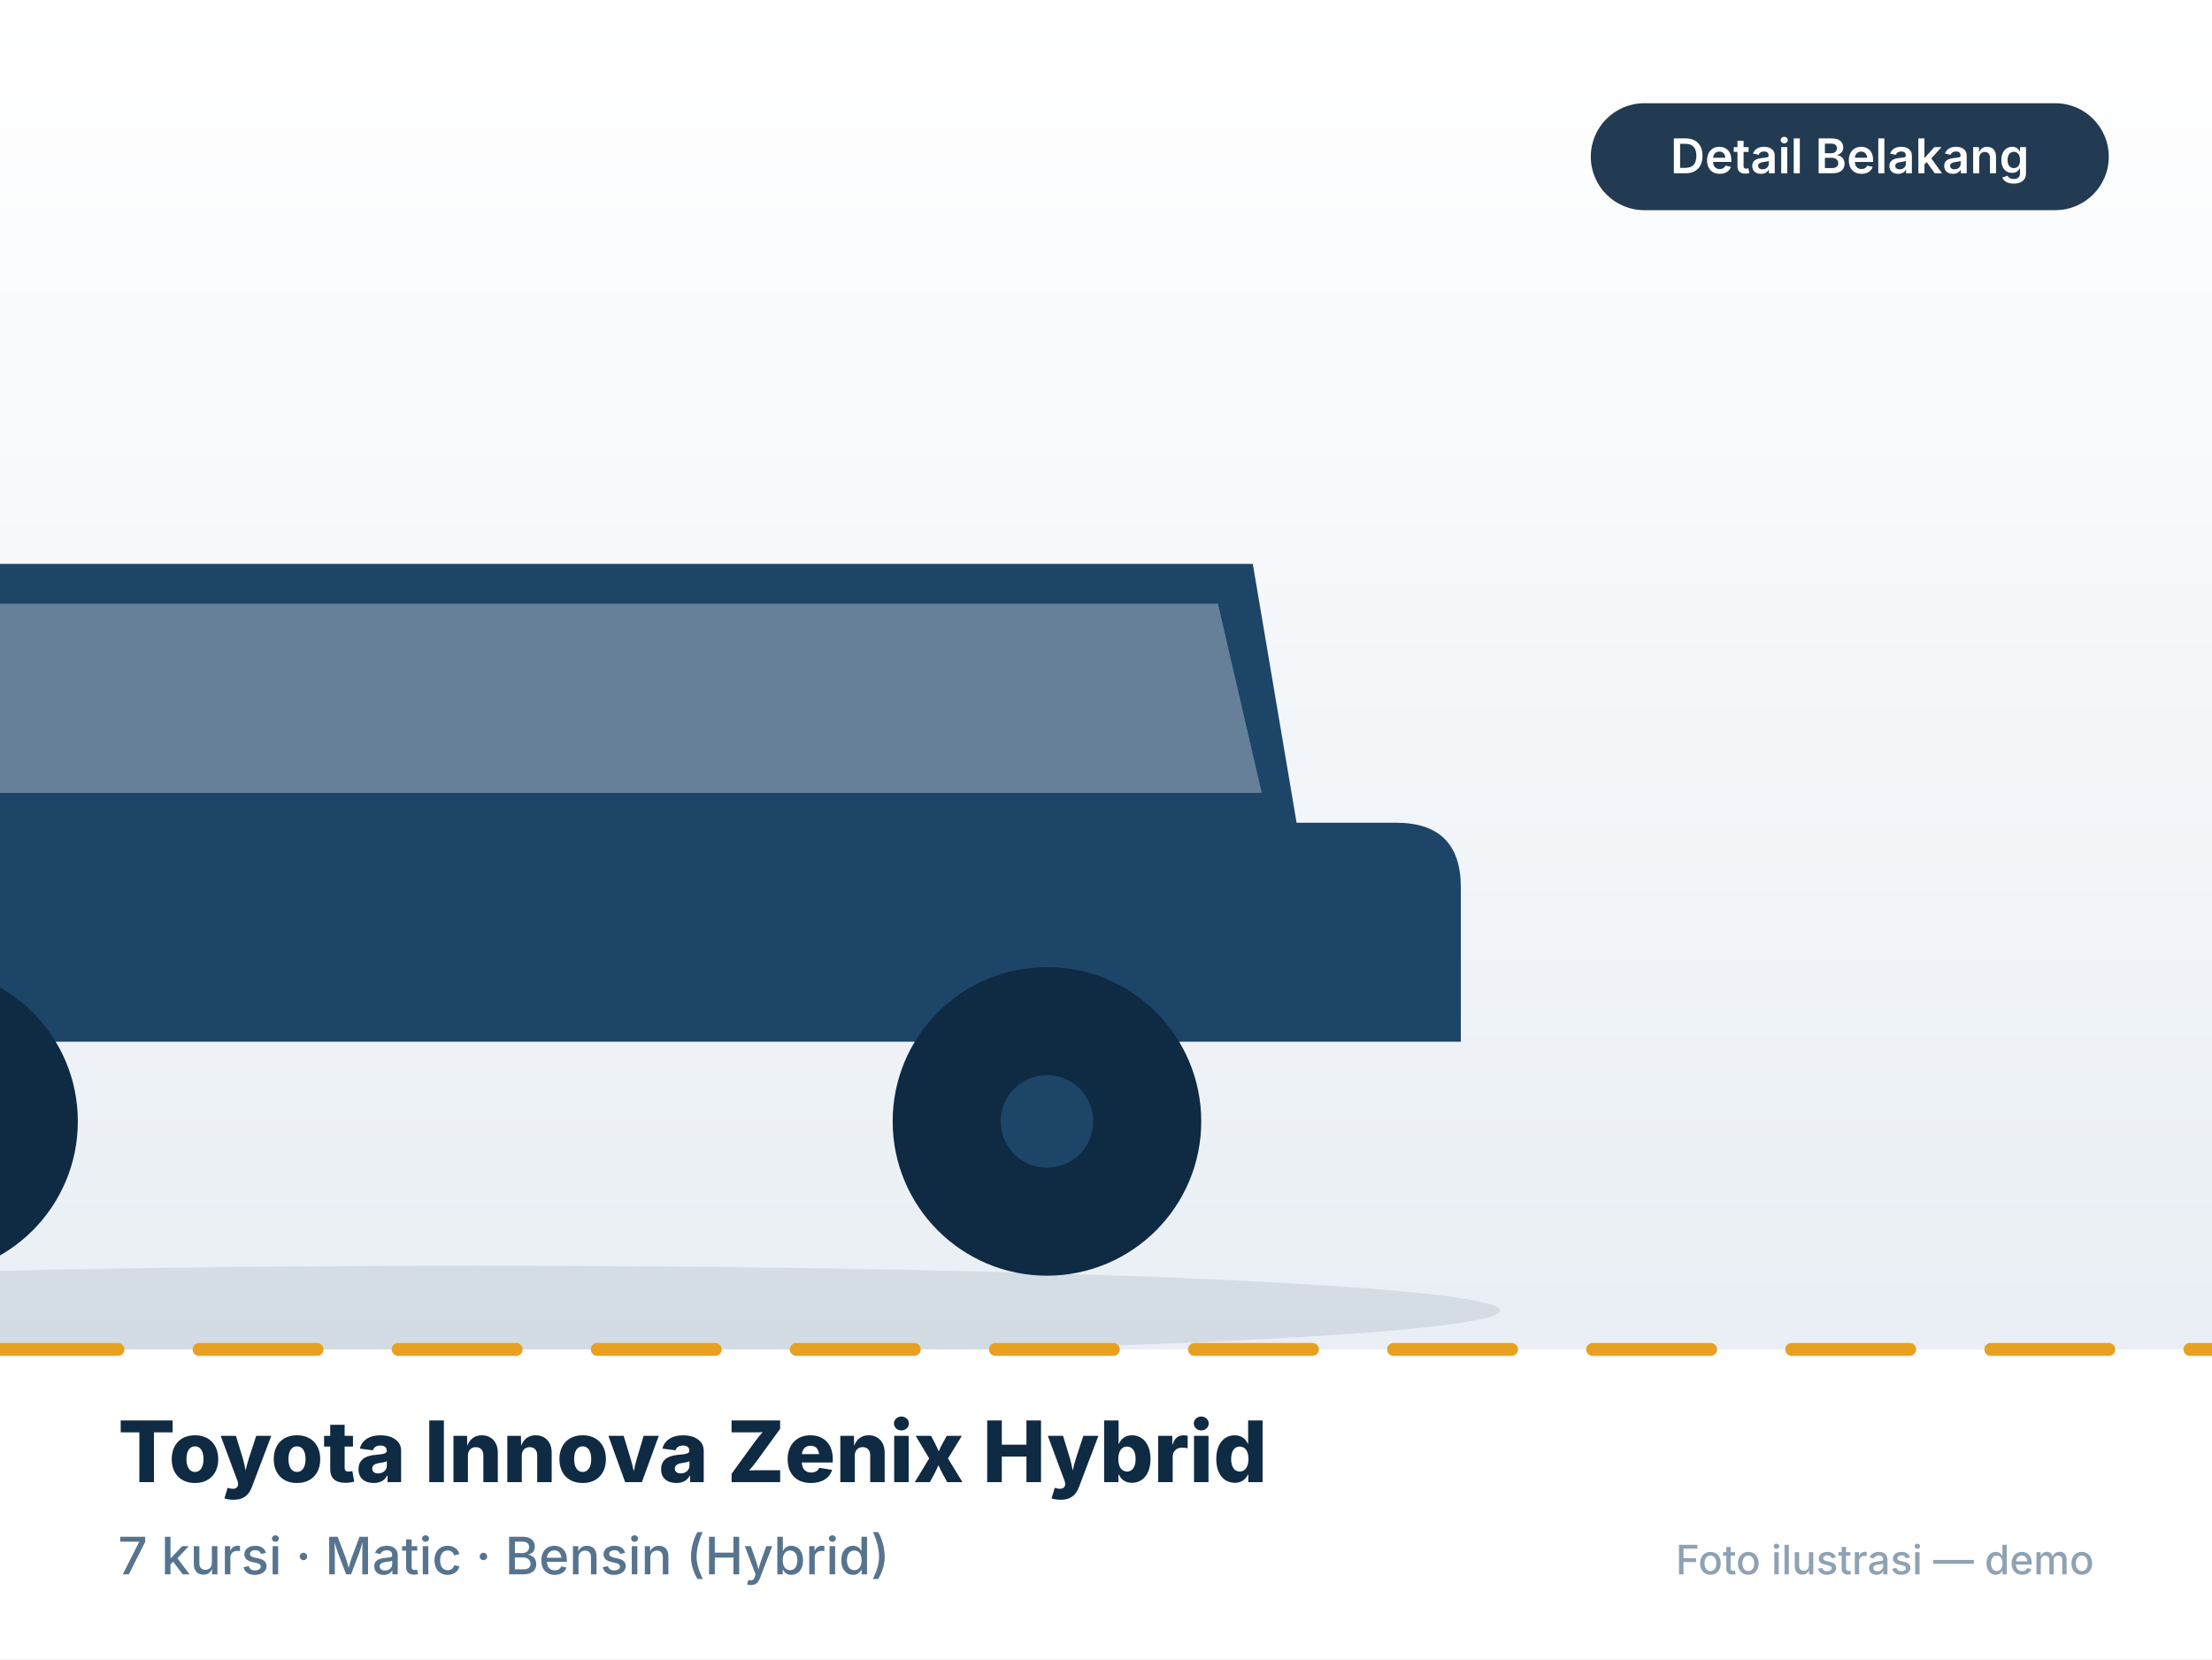
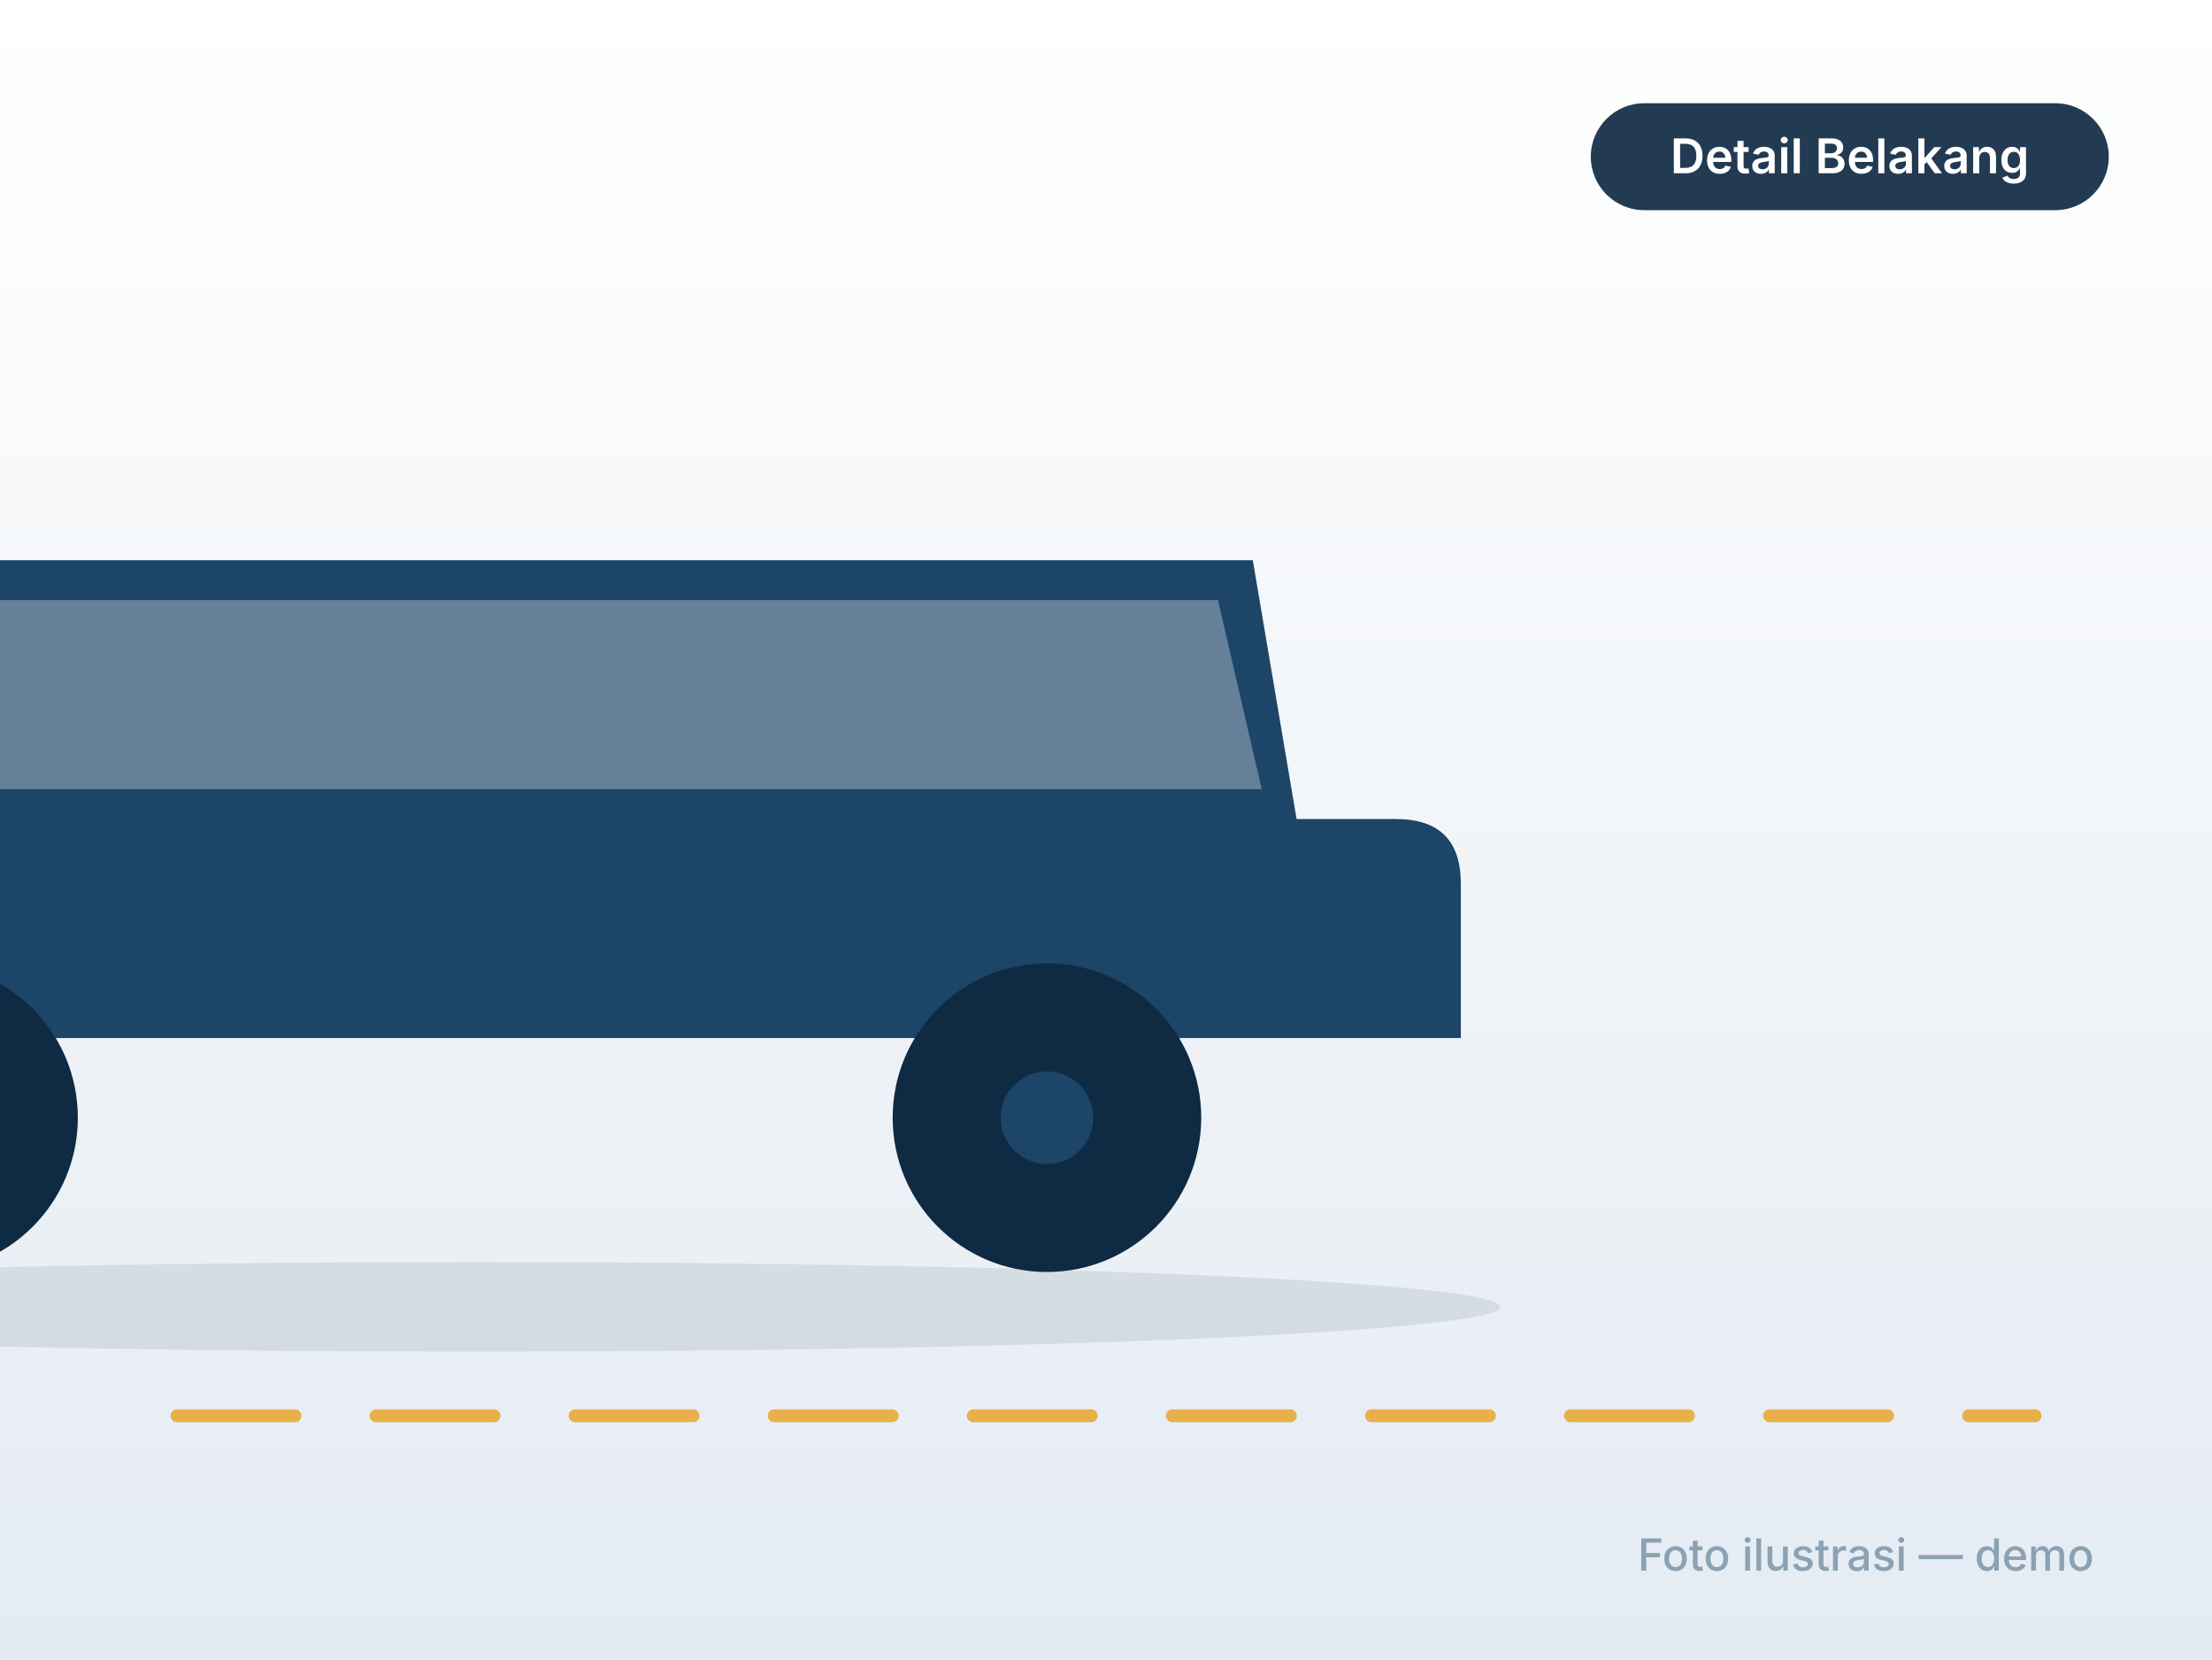
<svg xmlns="http://www.w3.org/2000/svg" viewBox="0 0 1200 900" width="1200" height="900" role="img" aria-label="Toyota Innova Zenix Hybrid — ilustrasi detail belakang">
  <defs>
    <linearGradient id="bg" x1="0" y1="0" x2="0" y2="1">
      <stop offset="0" stop-color="#FFFFFF" />
      <stop offset="1" stop-color="#E4EBF2" />
    </linearGradient>
    <clipPath id="frame">
-       <rect x="0" y="0" width="1200" height="732" />
+       <rect x="0" y="0" width="1200" height="900" />
    </clipPath>
  </defs>
  <rect width="1200" height="900" fill="url(#bg)" />
  <g clip-path="url(#frame)">
-     <g transform="translate(-552.1 -242.2) scale(1.35)">
+     <g transform="translate(-552.1 -241.5) scale(1.35)">
      <g>
-         <ellipse cx="600" cy="706" rx="411.84" ry="18" fill="#0F2A43" opacity="0.10" />
-         <path d="       M 204 536       Q 204 510 230 510       L 292 510       L 328.96 406       L 912.4 406       L 930 510       L 970 510       Q 996 510 996 536       L 996 598       L 204 598       Z" fill="#1D4568" />
-         <path d="       M 306 498       L 342.96 422       L 898.4 422       L 916 498       Z" fill="#FFFFFF" opacity="0.32" />
-         <circle cx="378.24" cy="630" r="62" fill="#0F2A43" />
-         <circle cx="378.24" cy="630" r="18.6" fill="#1D4568" />
-         <circle cx="829.68" cy="630" r="62" fill="#0F2A43" />
-         <circle cx="829.68" cy="630" r="18.6" fill="#1D4568" />
+         <ellipse cx="600" cy="704" rx="411.84" ry="18" fill="#0F2A43" opacity="0.10" />
+         <path d="       M 204 534       Q 204 508 230 508       L 292 508       L 328.96 404       L 912.4 404       L 930 508       L 970 508       Q 996 508 996 534       L 996 596       L 204 596       Z" fill="#1D4568" />
+         <path d="       M 306 496       L 342.96 420       L 898.4 420       L 916 496       Z" fill="#FFFFFF" opacity="0.32" />
+         <circle cx="378.24" cy="628" r="62" fill="#0F2A43" />
+         <circle cx="378.24" cy="628" r="18.6" fill="#1D4568" />
+         <circle cx="829.68" cy="628" r="62" fill="#0F2A43" />
+         <circle cx="829.68" cy="628" r="18.6" fill="#1D4568" />
      </g>
    </g>
  </g>
-   <rect x="0" y="732" width="1200" height="168" fill="#FFFFFF" />
-   <line x1="0" y1="732" x2="1200" y2="732" stroke="#E8A020" stroke-width="7" stroke-dasharray="64 44" stroke-linecap="round" />
+   <line x1="96" y1="768" x2="1104" y2="768" stroke="#E8A020" stroke-width="7" stroke-dasharray="64 44" stroke-linecap="round" opacity="0.8" />
  <g font-family="Plus Jakarta Sans, Inter, system-ui, sans-serif">
-     <text x="64" y="804" font-size="46" font-weight="800" fill="#0F2A43">Toyota Innova Zenix Hybrid</text>
-     <text x="64" y="854" font-size="28" font-weight="500" fill="#1D4568" opacity="0.75">7 kursi · Matic · Bensin (Hybrid)</text>
    <rect x="863" y="56" width="281" height="58" rx="29" fill="#0F2A43" opacity="0.92" />
    <text x="1003.5" y="94" font-size="26" font-weight="600" fill="#FFFFFF" text-anchor="middle">Detail Belakang</text>
-     <text x="1136" y="854" font-size="22" font-weight="500" fill="#1D4568" opacity="0.5" text-anchor="end">Foto ilustrasi — demo</text>
+     <text x="1136" y="852" font-size="24" font-weight="500" fill="#1D4568" opacity="0.45" text-anchor="end">Foto ilustrasi — demo</text>
  </g>
</svg>
